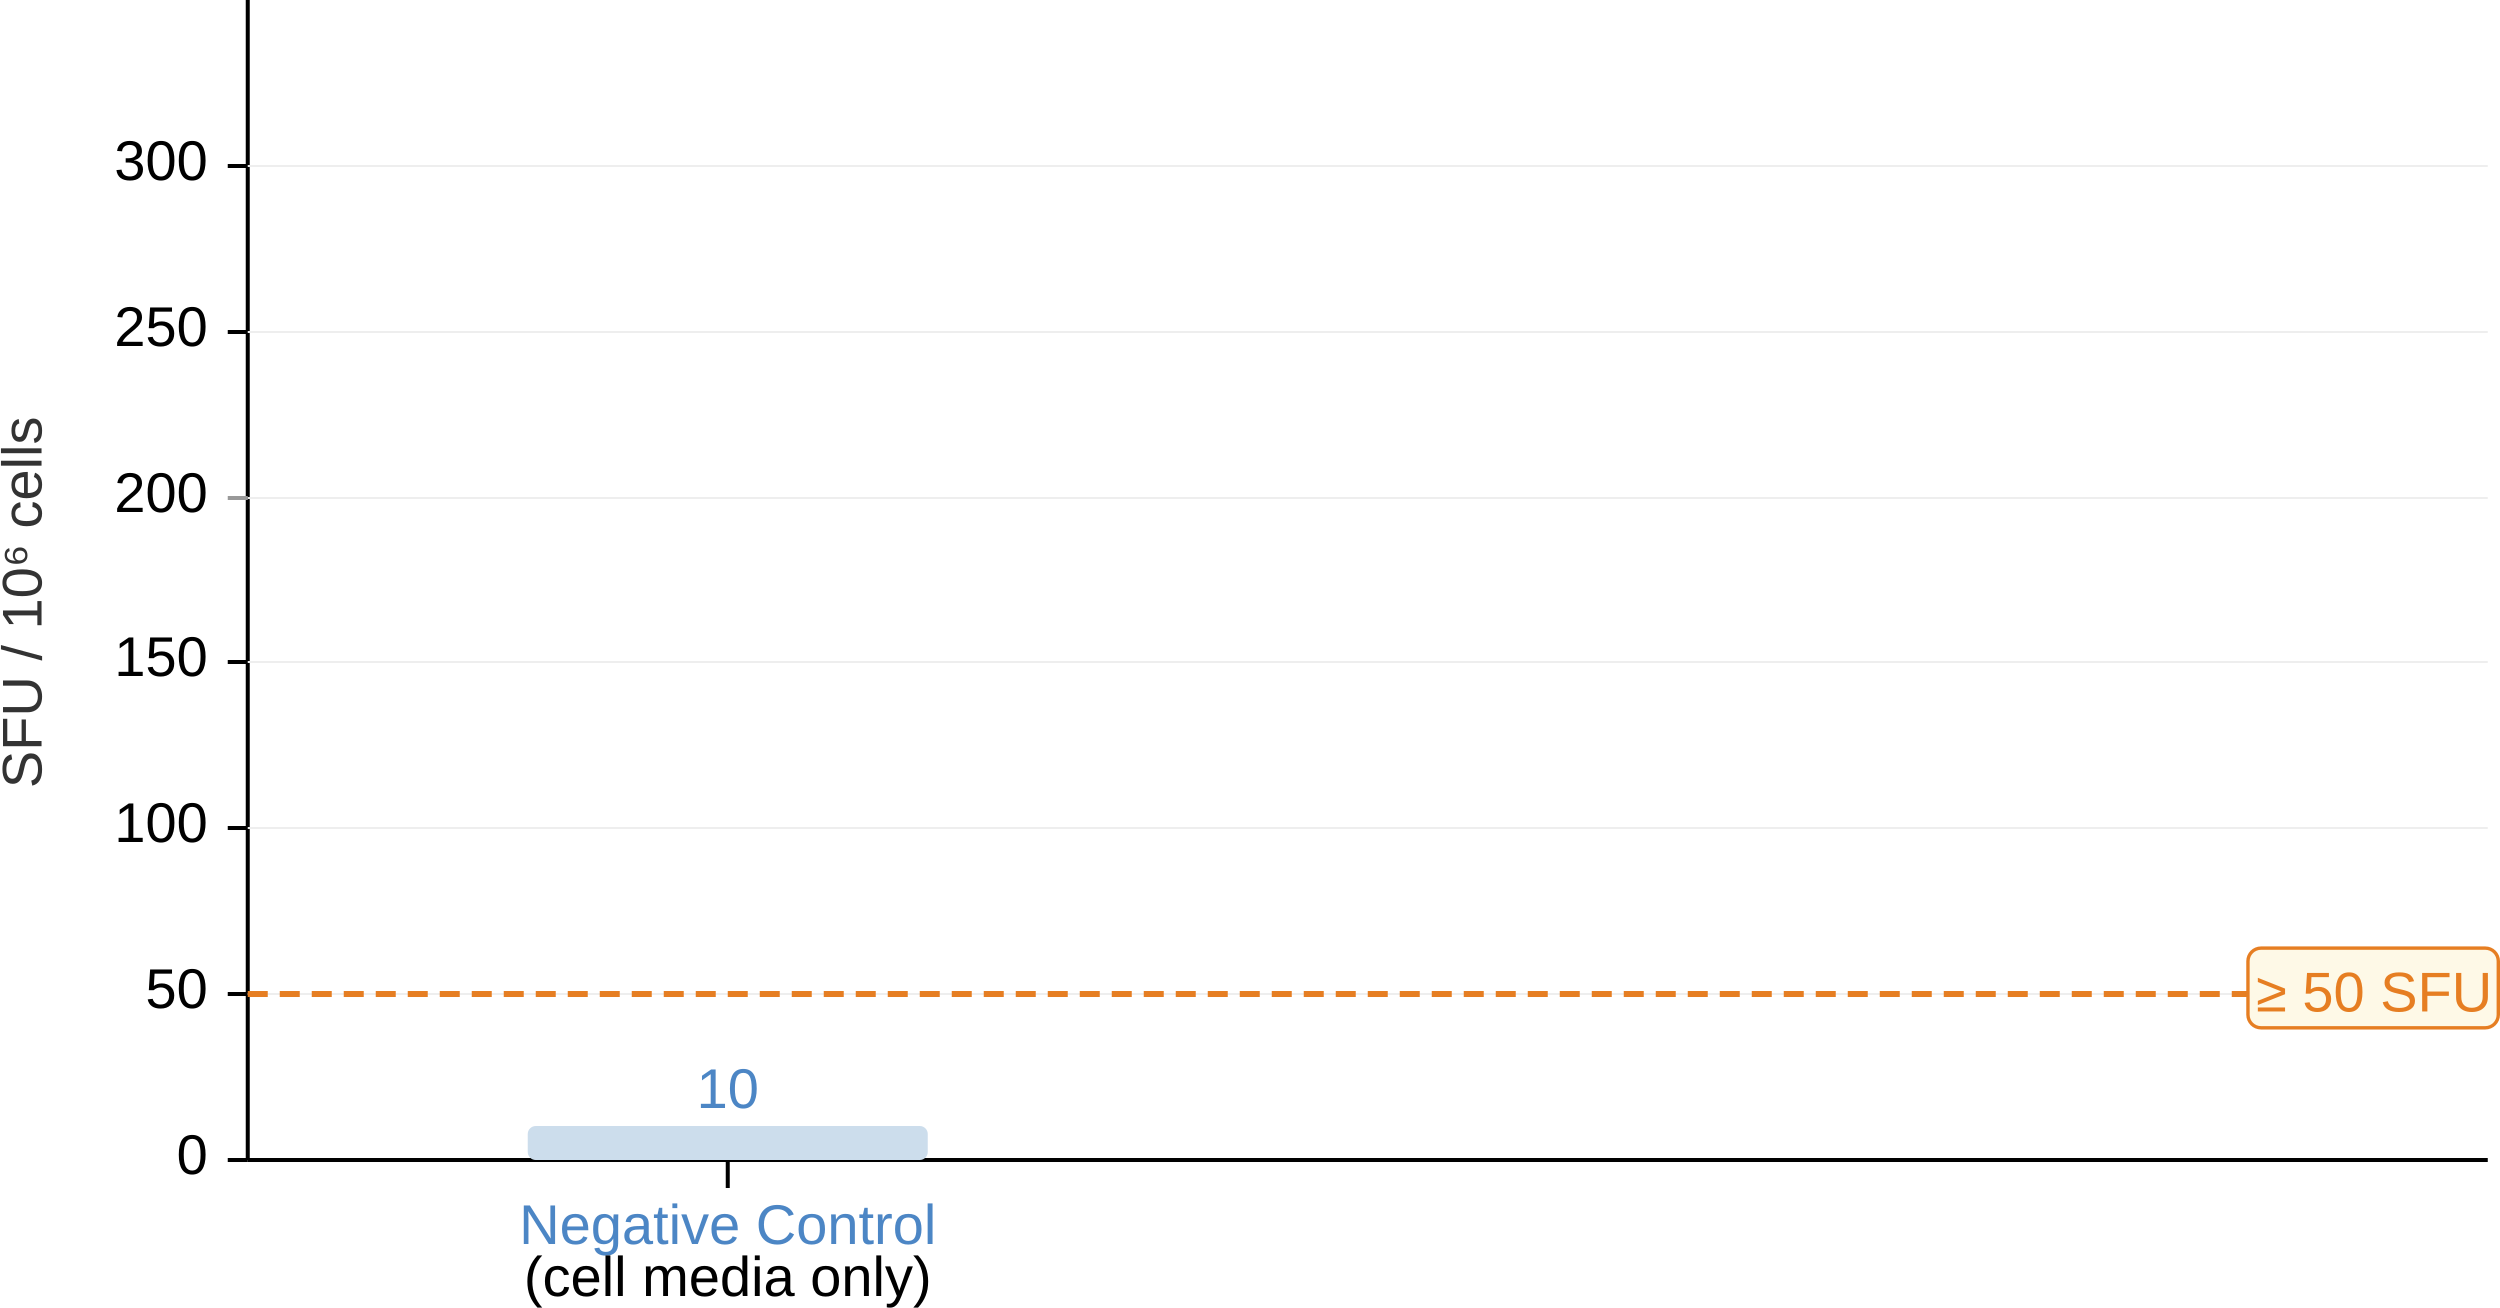
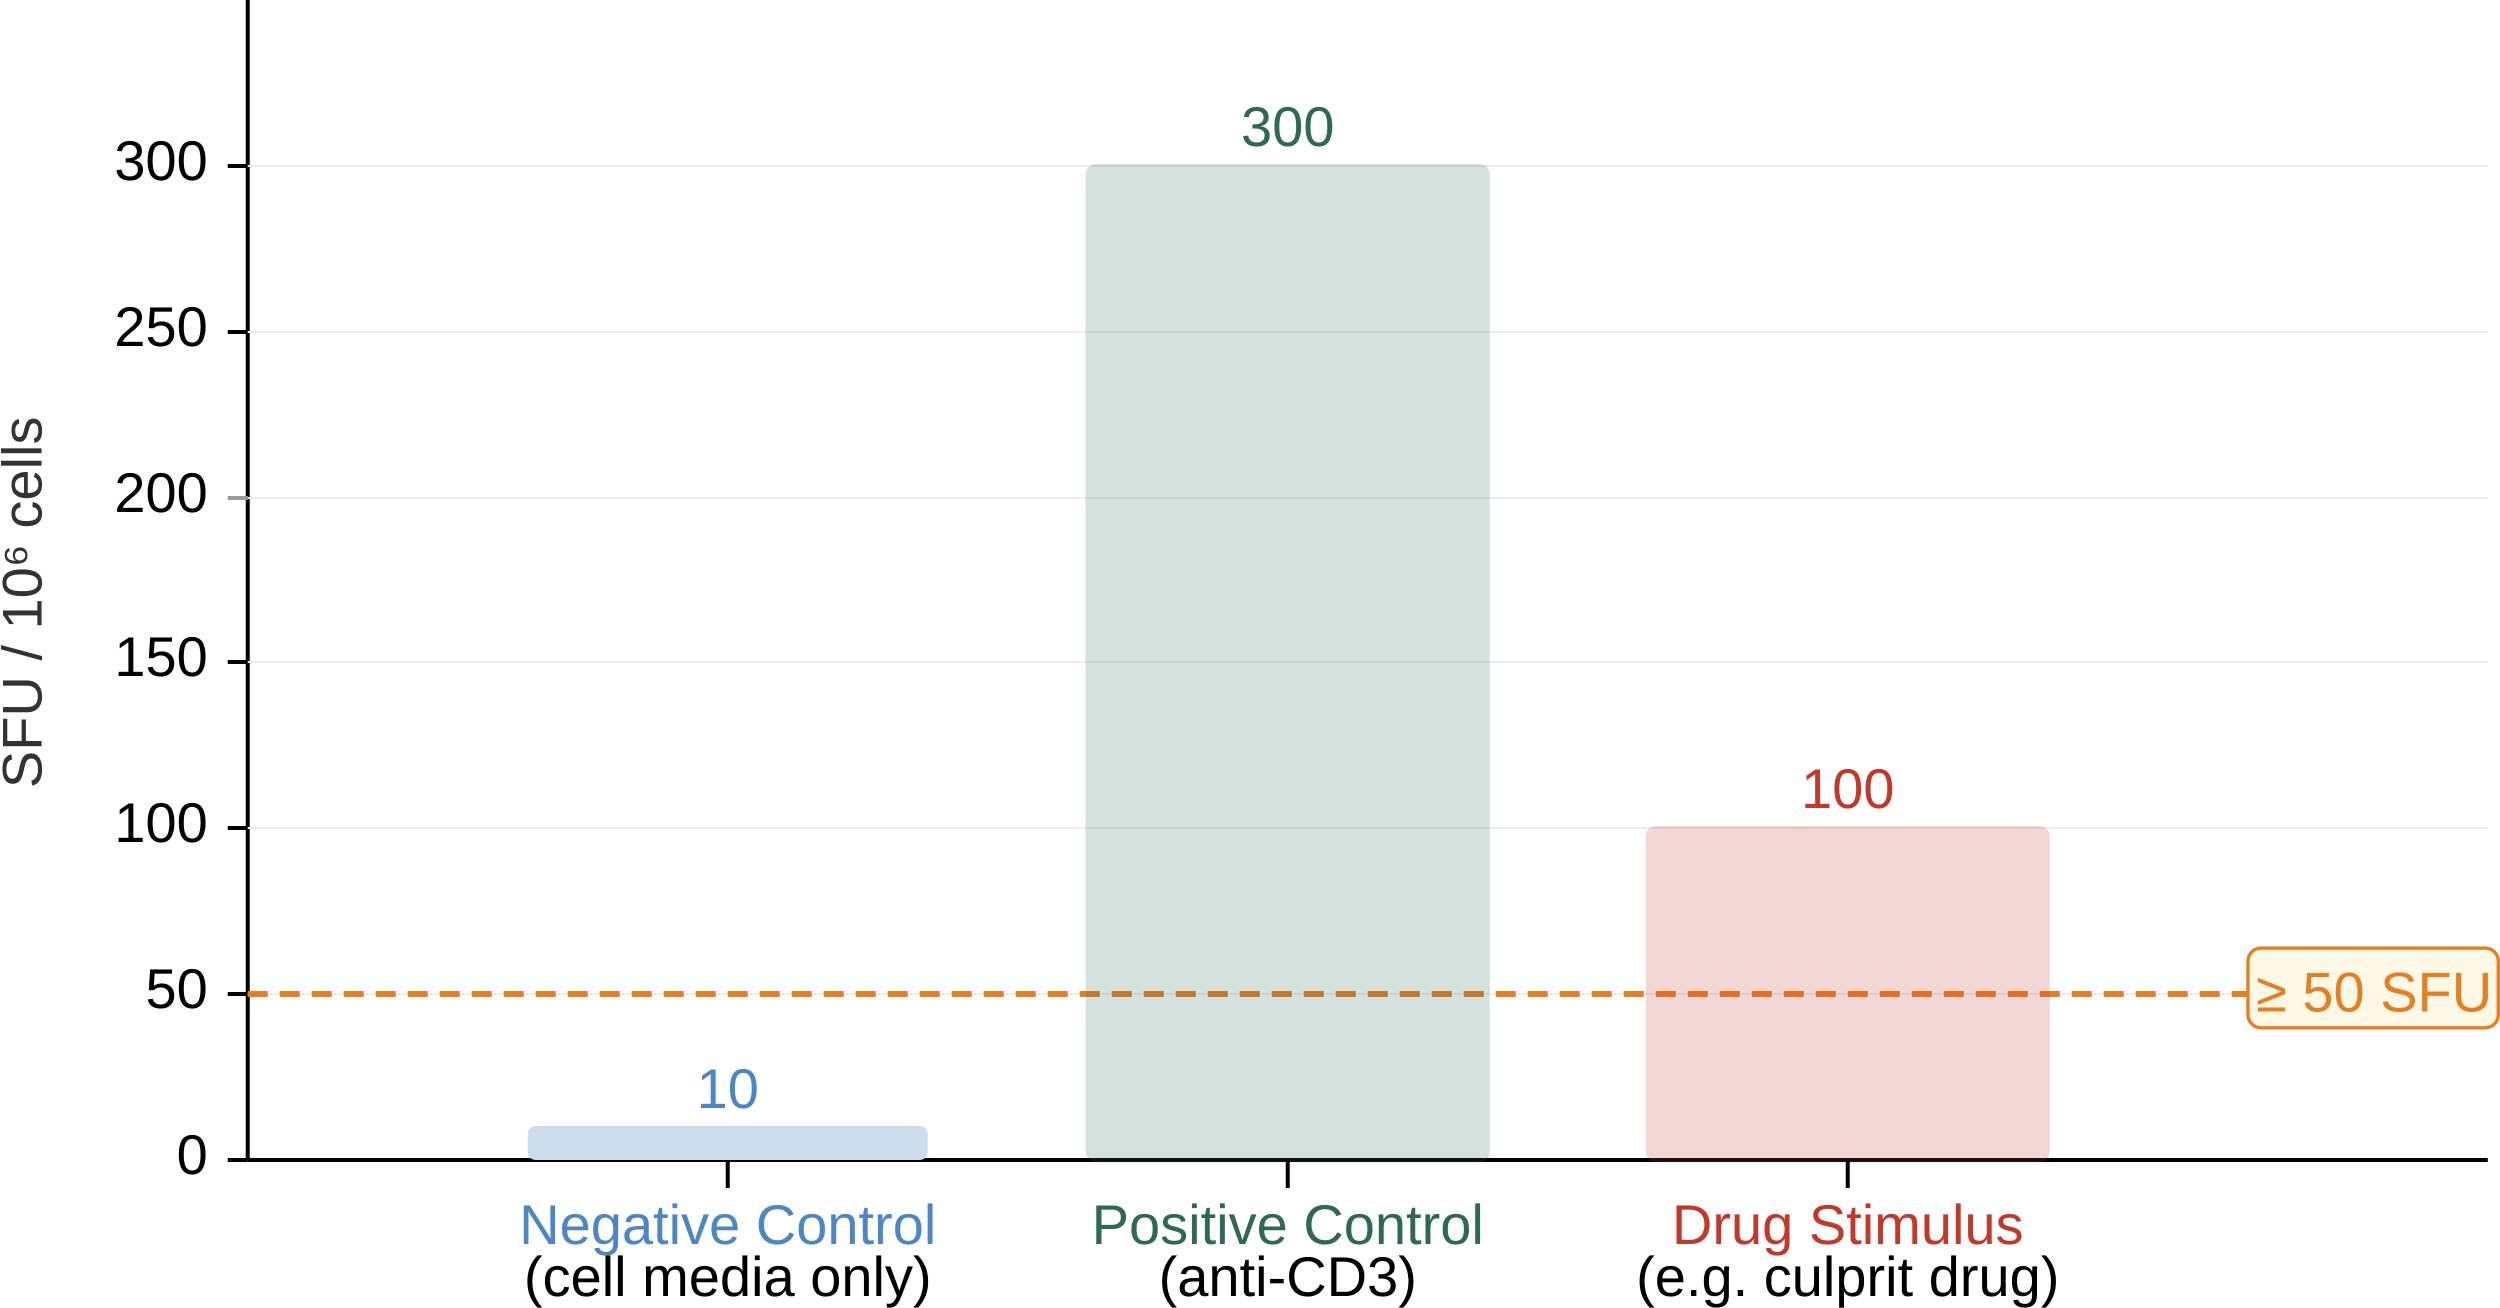
<svg xmlns="http://www.w3.org/2000/svg" version="1.1" viewBox="0 0 1249.99 653.893" width="1249.99" height="653.893" id="svg32">
  <defs id="defs1">
    <style id="style1">
      .ax-label { font-family: Arial-BoldMT, Arial; font-weight: 700; font-size: 22px; fill: #333; }
      .ax-tick { font-family: ArialMT, Arial; font-size: 20px; fill: #666; }
      .bar-label { font-family: Arial-BoldMT, Arial; font-weight: 700; font-size: 24px; }
      .bar-sub { font-family: ArialMT, Arial; font-size: 20px; fill: #666; }
      .bar-value { font-family: Arial-BoldMT, Arial; font-weight: 700; font-size: 28px; }
      .note { font-family: ArialMT, Arial; font-size: 20px; fill: #555; }
      .note-em { font-family: Arial-BoldMT, Arial; font-weight: 700; font-size: 20px; }
    </style>
  </defs>
-   <g id="layer3" transform="translate(-156.1277,-60)">
+   <g id="layer1" transform="translate(-156.1277,-60)">
    <line x1="280" y1="60" x2="280" y2="640" stroke="#999" stroke-width="2" id="line1" style="fill:#000000;stroke:#000000" />
    <line x1="280" y1="640" x2="1400" y2="640" stroke="#999" stroke-width="2" id="line2" style="fill:#000000;stroke:#000000" />
    <text class="ax-label" x="-361.175" y="176.895" text-anchor="middle" transform="rotate(-90)" id="text2" style="font-style:normal;font-variant:normal;font-weight:normal;font-stretch:normal;font-size:28px;font-family:ArialMT, Arial;-inkscape-font-specification:'ArialMT, Arial, Normal';font-variant-ligatures:normal;font-variant-caps:normal;font-variant-numeric:normal;font-variant-east-asian:normal">SFU / 10⁶ cells</text>
    <line x1="270" y1="640" x2="280" y2="640" stroke="#999" stroke-width="2" id="line3" style="fill:#000000;stroke:#000000" />
    <text class="ax-tick" x="260" y="647" text-anchor="end" id="text3" style="font-style:normal;font-variant:normal;font-weight:normal;font-stretch:normal;font-size:28px;font-family:ArialMT, Arial;-inkscape-font-specification:'ArialMT, Arial, Normal';font-variant-ligatures:normal;font-variant-caps:normal;font-variant-numeric:normal;font-variant-east-asian:normal;fill:#000000">0</text>
    <line x1="270" y1="557" x2="280" y2="557" stroke="#999" stroke-width="2" id="line4" style="fill:#000000;stroke:#000000" />
    <text class="ax-tick" x="260" y="564" text-anchor="end" id="text4" style="font-style:normal;font-variant:normal;font-weight:normal;font-stretch:normal;font-size:28px;font-family:ArialMT, Arial;-inkscape-font-specification:'ArialMT, Arial, Normal';font-variant-ligatures:normal;font-variant-caps:normal;font-variant-numeric:normal;font-variant-east-asian:normal;fill:#000000">50</text>
    <line x1="270" y1="474" x2="280" y2="474" stroke="#999" stroke-width="2" id="line5" style="fill:#000000;stroke:#000000" />
    <text class="ax-tick" x="260" y="481" text-anchor="end" id="text5" style="font-style:normal;font-variant:normal;font-weight:normal;font-stretch:normal;font-size:28px;font-family:ArialMT, Arial;-inkscape-font-specification:'ArialMT, Arial, Normal';font-variant-ligatures:normal;font-variant-caps:normal;font-variant-numeric:normal;font-variant-east-asian:normal;fill:#000000">100</text>
    <line x1="270" y1="391" x2="280" y2="391" stroke="#999" stroke-width="2" id="line6" style="fill:#000000;stroke:#000000" />
    <text class="ax-tick" x="260" y="398" text-anchor="end" id="text6" style="font-style:normal;font-variant:normal;font-weight:normal;font-stretch:normal;font-size:28px;font-family:ArialMT, Arial;-inkscape-font-specification:'ArialMT, Arial, Normal';font-variant-ligatures:normal;font-variant-caps:normal;font-variant-numeric:normal;font-variant-east-asian:normal;fill:#000000">150</text>
    <line x1="270" y1="309" x2="280" y2="309" stroke="#999999" stroke-width="2" id="line7" style="fill:#000000" />
    <text class="ax-tick" x="260" y="316" text-anchor="end" id="text7" style="font-style:normal;font-variant:normal;font-weight:normal;font-stretch:normal;font-size:28px;font-family:ArialMT, Arial;-inkscape-font-specification:'ArialMT, Arial, Normal';font-variant-ligatures:normal;font-variant-caps:normal;font-variant-numeric:normal;font-variant-east-asian:normal;fill:#000000">200</text>
    <line x1="270" y1="226" x2="280" y2="226" stroke="#999" stroke-width="2" id="line8" style="fill:#000000;stroke:#000000" />
    <text class="ax-tick" x="260" y="233" text-anchor="end" id="text8" style="font-style:normal;font-variant:normal;font-weight:normal;font-stretch:normal;font-size:28px;font-family:ArialMT, Arial;-inkscape-font-specification:'ArialMT, Arial, Normal';font-variant-ligatures:normal;font-variant-caps:normal;font-variant-numeric:normal;font-variant-east-asian:normal;fill:#000000">250</text>
    <line x1="270" y1="143" x2="280" y2="143" stroke="#999" stroke-width="2" id="line9" style="fill:#000000;stroke:#000000" />
    <text class="ax-tick" x="260" y="150" text-anchor="end" id="text9" style="font-style:normal;font-variant:normal;font-weight:normal;font-stretch:normal;font-size:28px;font-family:ArialMT, Arial;-inkscape-font-specification:'ArialMT, Arial, Normal';font-variant-ligatures:normal;font-variant-caps:normal;font-variant-numeric:normal;font-variant-east-asian:normal;fill:#000000">300</text>
    <line x1="280" y1="557" x2="1400" y2="557" stroke="#eeeeee" stroke-width="1" id="line10" />
    <line x1="280" y1="474" x2="1400" y2="474" stroke="#eeeeee" stroke-width="1" id="line11" />
    <line x1="280" y1="391" x2="1400" y2="391" stroke="#eeeeee" stroke-width="1" id="line12" />
    <line x1="280" y1="309" x2="1400" y2="309" stroke="#eeeeee" stroke-width="1" id="line13" />
    <line x1="280" y1="226" x2="1400" y2="226" stroke="#eeeeee" stroke-width="1" id="line14" />
    <line x1="280" y1="143" x2="1400" y2="143" stroke="#eeeeee" stroke-width="1" id="line15" />
    <line x1="280" y1="557" x2="1400" y2="557" stroke="#e67e22" stroke-width="3" stroke-dasharray="10, 6" id="line16" />
    <rect x="1280.097" y="534.05" width="125.173" height="39.853" rx="6.531" fill="#fef9e7" stroke="#e67e22" stroke-width="1.694" id="rect16" />
    <text x="1343.184" y="565.728" text-anchor="middle" style="font-style:normal;font-variant:normal;font-weight:normal;font-stretch:normal;font-size:28px;font-family:ArialMT, Arial;-inkscape-font-specification:'ArialMT, Arial, Normal';font-variant-ligatures:normal;font-variant-caps:normal;font-variant-numeric:normal;font-variant-east-asian:normal;fill:#e67e22" id="text16">≥ 50 SFU</text>
    <rect x="420" y="623" width="200" height="17" rx="4" fill="#ccddec" stroke="#4c86c5" stroke-width="2" id="rect17" style="stroke:none" />
    <text class="bar-value" x="520" y="614" text-anchor="middle" fill="#4c86c5" id="text17" style="font-style:normal;font-variant:normal;font-weight:normal;font-stretch:normal;font-size:28px;font-family:ArialMT, Arial;-inkscape-font-specification:'ArialMT, Arial, Normal';font-variant-ligatures:normal;font-variant-caps:normal;font-variant-numeric:normal;font-variant-east-asian:normal">10</text>
    <line x1="520" y1="640" x2="520" y2="654" stroke="#999" stroke-width="2" id="line17" style="stroke:#000000" />
    <text class="bar-label" x="520" y="682" text-anchor="middle" fill="#4c86c5" id="text18" style="font-style:normal;font-variant:normal;font-weight:normal;font-stretch:normal;font-size:28px;font-family:ArialMT, Arial;-inkscape-font-specification:'ArialMT, Arial, Normal';font-variant-ligatures:normal;font-variant-caps:normal;font-variant-numeric:normal;font-variant-east-asian:normal">Negative Control</text>
    <text class="bar-sub" x="520" y="708" text-anchor="middle" id="text19" style="font-style:normal;font-variant:normal;font-weight:normal;font-stretch:normal;font-size:28px;font-family:ArialMT, Arial;-inkscape-font-specification:'ArialMT, Arial, Normal';font-variant-ligatures:normal;font-variant-caps:normal;font-variant-numeric:normal;font-variant-east-asian:normal;fill:#000000">(cell media only)</text>
  </g>
-   <g id="layer4" style="display:none" transform="translate(-156.1277,-60)">
+   <g id="layer2" style="display:inline" transform="translate(-156.1277,-60)">
    <rect x="700" y="143" width="200" height="497" rx="4" fill="#2d6a4f" opacity="0.2" stroke="#2d6a4f" stroke-width="2" id="rect19" />
    <text class="bar-value" x="800" y="133" text-anchor="middle" fill="#2d6a4f" id="text20" style="font-style:normal;font-variant:normal;font-weight:normal;font-stretch:normal;font-size:28px;font-family:ArialMT, Arial;-inkscape-font-specification:'ArialMT, Arial, Normal';font-variant-ligatures:normal;font-variant-caps:normal;font-variant-numeric:normal;font-variant-east-asian:normal">300</text>
    <text class="bar-label" x="800" y="682" text-anchor="middle" fill="#2d6a4f" id="text21" style="font-style:normal;font-variant:normal;font-weight:normal;font-stretch:normal;font-size:28px;font-family:ArialMT, Arial;-inkscape-font-specification:'ArialMT, Arial, Normal';font-variant-ligatures:normal;font-variant-caps:normal;font-variant-numeric:normal;font-variant-east-asian:normal">Positive Control</text>
    <text class="bar-sub" x="800" y="708" text-anchor="middle" id="text22" style="font-style:normal;font-variant:normal;font-weight:normal;font-stretch:normal;font-size:28px;font-family:ArialMT, Arial;-inkscape-font-specification:'ArialMT, Arial, Normal';font-variant-ligatures:normal;font-variant-caps:normal;font-variant-numeric:normal;font-variant-east-asian:normal;fill:#000000">(anti-CD3)</text>
    <line x1="800" y1="640" x2="800" y2="654" stroke="#999" stroke-width="2" id="line20" style="stroke:#000000" />
  </g>
-   <g id="layer5" style="display:none" transform="translate(-156.1277,-60)">
+   <g id="layer3" style="display:inline" transform="translate(-156.1277,-60)">
    <rect x="980" y="474" width="200" height="166" rx="4" fill="#c0392b" opacity="0.2" stroke="#c0392b" stroke-width="2" id="rect22" />
    <text class="bar-value" x="1080" y="464" text-anchor="middle" fill="#c0392b" id="text23" style="font-style:normal;font-variant:normal;font-weight:normal;font-stretch:normal;font-size:28px;font-family:ArialMT, Arial;-inkscape-font-specification:'ArialMT, Arial, Normal';font-variant-ligatures:normal;font-variant-caps:normal;font-variant-numeric:normal;font-variant-east-asian:normal">100</text>
    <text class="bar-label" x="1080" y="682" text-anchor="middle" fill="#c0392b" id="text24" style="font-style:normal;font-variant:normal;font-weight:normal;font-stretch:normal;font-size:28px;font-family:ArialMT, Arial;-inkscape-font-specification:'ArialMT, Arial, Normal';font-variant-ligatures:normal;font-variant-caps:normal;font-variant-numeric:normal;font-variant-east-asian:normal">Drug Stimulus</text>
    <text class="bar-sub" x="1080" y="708" text-anchor="middle" id="text25" style="font-style:normal;font-variant:normal;font-weight:normal;font-stretch:normal;font-size:28px;font-family:ArialMT, Arial;-inkscape-font-specification:'ArialMT, Arial, Normal';font-variant-ligatures:normal;font-variant-caps:normal;font-variant-numeric:normal;font-variant-east-asian:normal;fill:#000000">(e.g. culprit drug)</text>
    <line x1="1080" y1="640" x2="1080" y2="654" stroke="#999" stroke-width="2" id="line23" style="stroke:#000000" />
  </g>
</svg>
